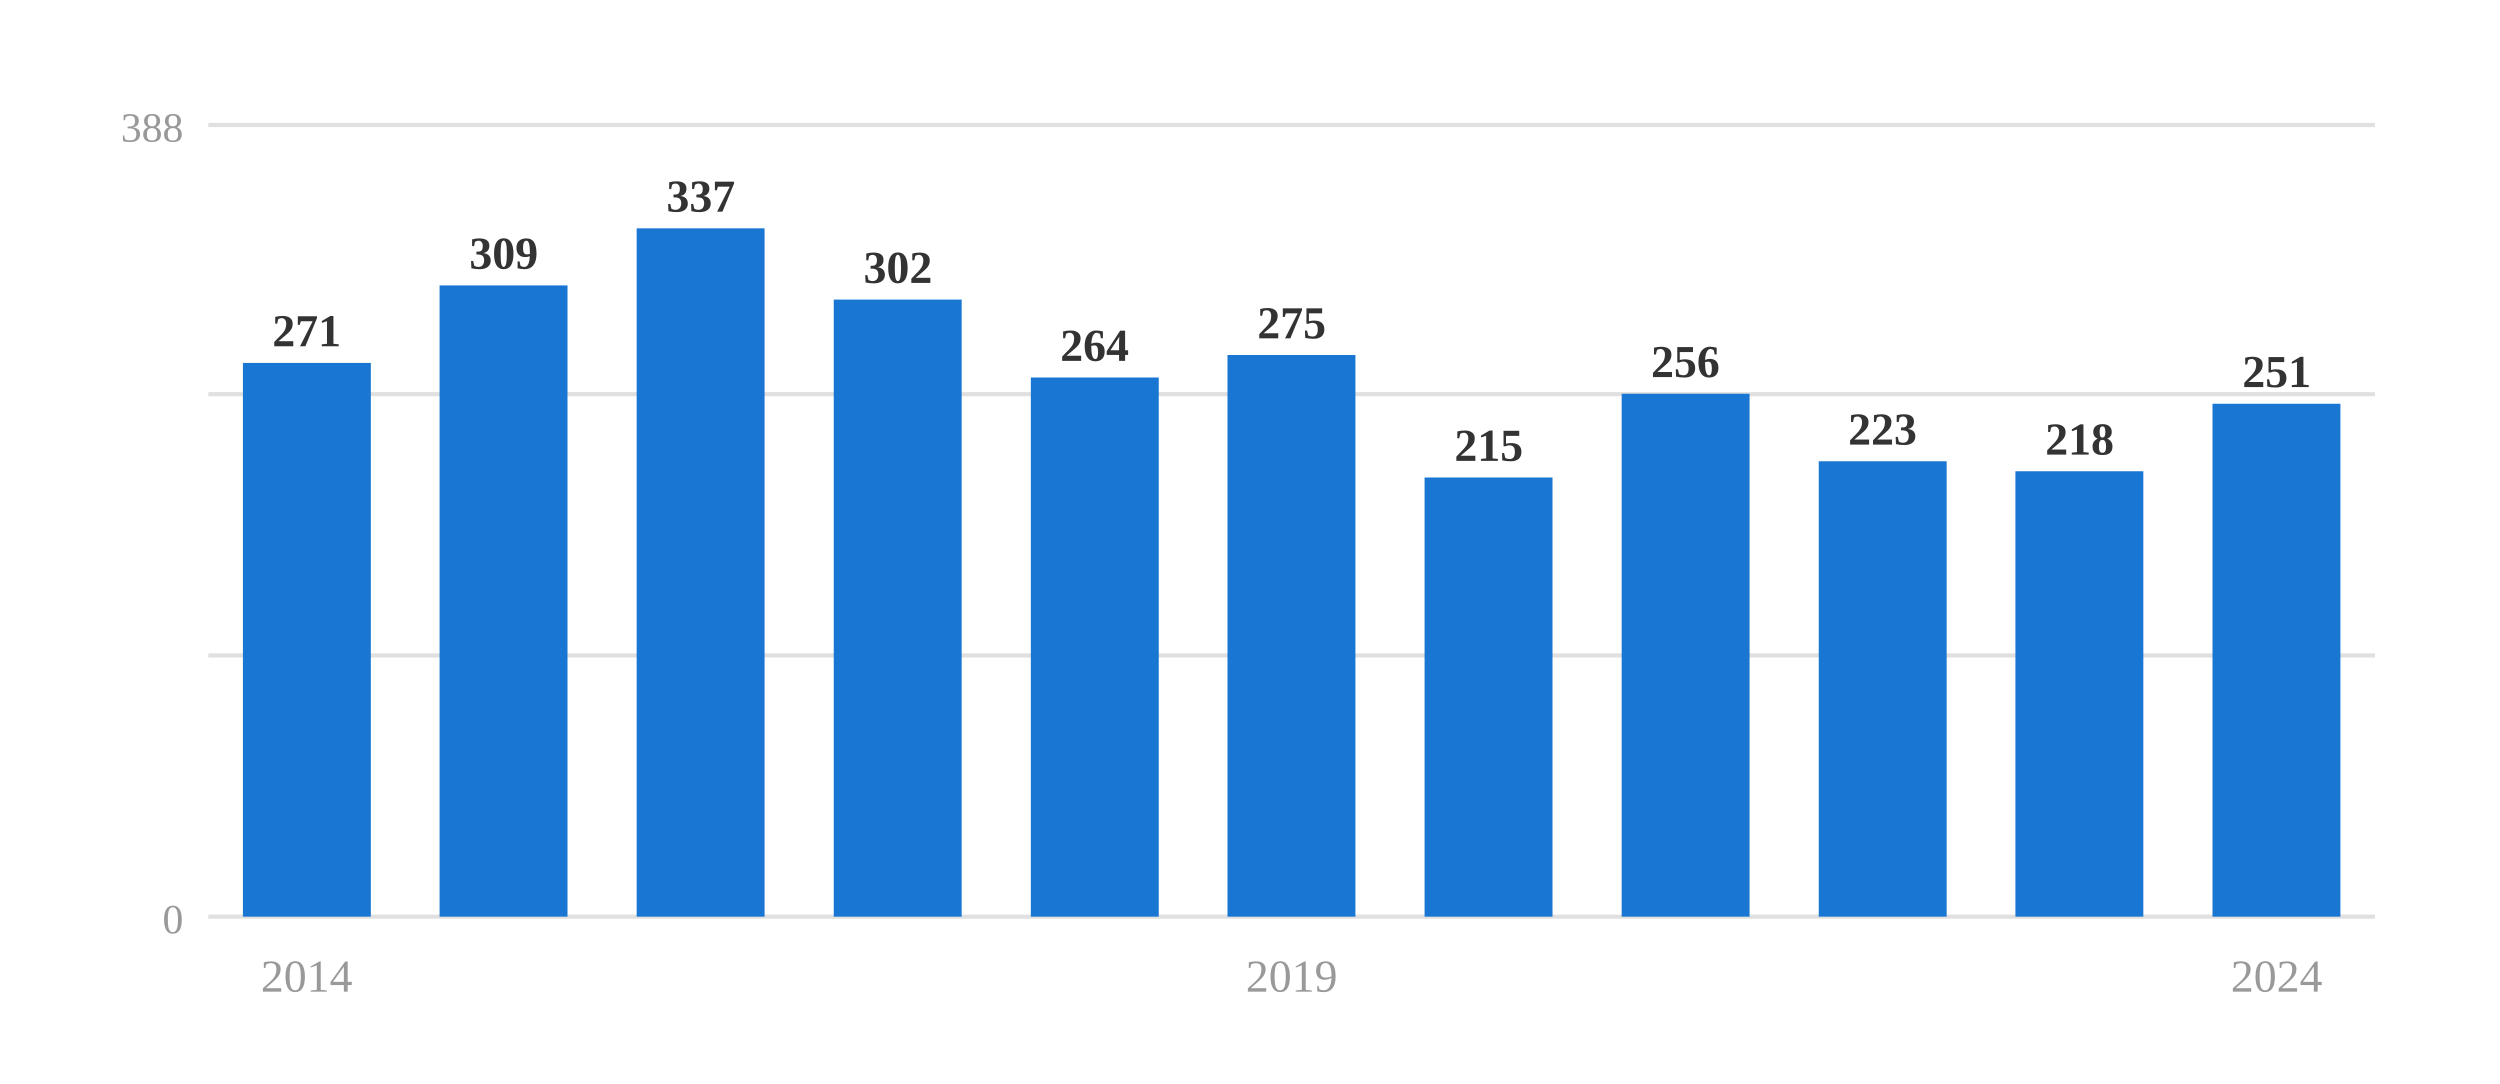
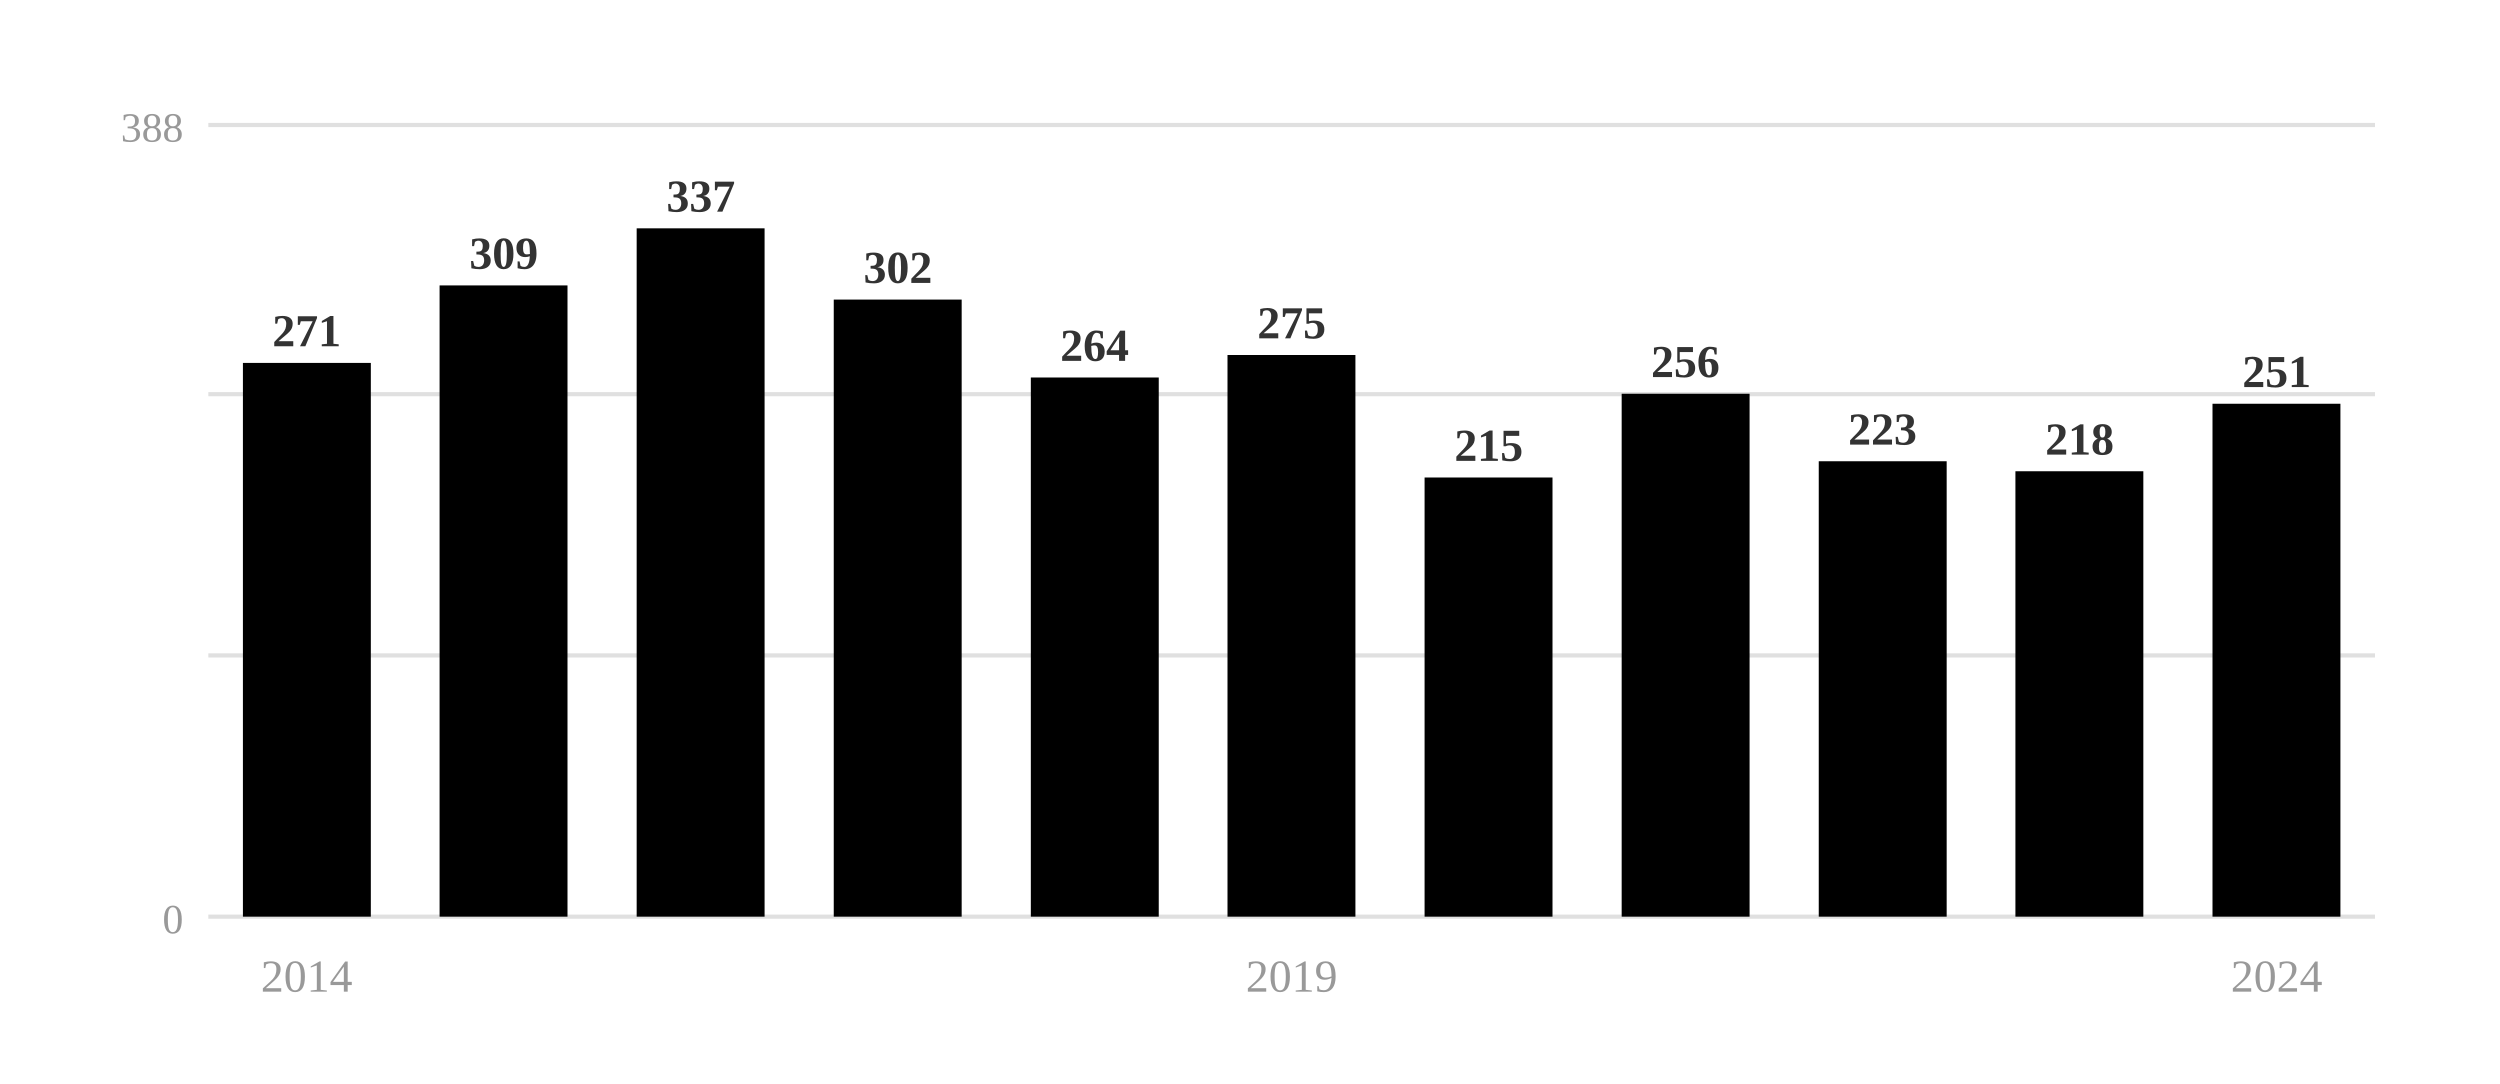
<svg xmlns="http://www.w3.org/2000/svg" viewBox="0 0 600 260" width="100%" style="max-width:600px;display:block;margin:0 auto;">
  <line x1="50" y1="220.0" x2="570" y2="220.0" stroke="#E0E0E0" stroke-width="1" />
  <line x1="50" y1="157.3" x2="570" y2="157.3" stroke="#E0E0E0" stroke-width="1" />
  <line x1="50" y1="94.6" x2="570" y2="94.6" stroke="#E0E0E0" stroke-width="1" />
  <line x1="50" y1="30.0" x2="570" y2="30.0" stroke="#E0E0E0" stroke-width="1" />
  <text x="44" y="34" text-anchor="end" font-size="10" fill="#999">388</text>
  <text x="44" y="224" text-anchor="end" font-size="10" fill="#999">0</text>
-   <rect x="58.3" y="87.1" width="30.7" height="132.9" fill="#1976D2" />
+   <rect x="58.3" y="87.1" width="30.7" height="132.9" fill="{{PRIMARY}}" />
  <text x="73.6" y="83.1" text-anchor="middle" font-size="11" fill="#333" font-weight="bold">271</text>
-   <rect x="105.5" y="68.5" width="30.7" height="151.5" fill="#1976D2" />
+   <rect x="105.5" y="68.5" width="30.7" height="151.5" fill="{{PRIMARY}}" />
  <text x="120.9" y="64.5" text-anchor="middle" font-size="11" fill="#333" font-weight="bold">309</text>
-   <rect x="152.8" y="54.8" width="30.7" height="165.2" fill="#1976D2" />
+   <rect x="152.8" y="54.8" width="30.7" height="165.2" fill="{{PRIMARY}}" />
  <text x="168.2" y="50.8" text-anchor="middle" font-size="11" fill="#333" font-weight="bold">337</text>
-   <rect x="200.1" y="71.9" width="30.7" height="148.1" fill="#1976D2" />
+   <rect x="200.1" y="71.9" width="30.7" height="148.1" fill="{{PRIMARY}}" />
  <text x="215.5" y="67.9" text-anchor="middle" font-size="11" fill="#333" font-weight="bold">302</text>
-   <rect x="247.4" y="90.6" width="30.7" height="129.4" fill="#1976D2" />
+   <rect x="247.4" y="90.6" width="30.7" height="129.4" fill="{{PRIMARY}}" />
  <text x="262.7" y="86.6" text-anchor="middle" font-size="11" fill="#333" font-weight="bold">264</text>
-   <rect x="294.6" y="85.2" width="30.7" height="134.8" fill="#1976D2" />
+   <rect x="294.6" y="85.2" width="30.7" height="134.8" fill="{{PRIMARY}}" />
  <text x="310.0" y="81.2" text-anchor="middle" font-size="11" fill="#333" font-weight="bold">275</text>
-   <rect x="341.9" y="114.6" width="30.7" height="105.4" fill="#1976D2" />
+   <rect x="341.9" y="114.6" width="30.7" height="105.4" fill="{{PRIMARY}}" />
  <text x="357.3" y="110.6" text-anchor="middle" font-size="11" fill="#333" font-weight="bold">215</text>
-   <rect x="389.2" y="94.5" width="30.7" height="125.5" fill="#1976D2" />
+   <rect x="389.2" y="94.5" width="30.7" height="125.5" fill="{{PRIMARY}}" />
  <text x="404.5" y="90.5" text-anchor="middle" font-size="11" fill="#333" font-weight="bold">256</text>
-   <rect x="436.5" y="110.7" width="30.7" height="109.3" fill="#1976D2" />
+   <rect x="436.5" y="110.7" width="30.7" height="109.3" fill="{{PRIMARY}}" />
  <text x="451.8" y="106.7" text-anchor="middle" font-size="11" fill="#333" font-weight="bold">223</text>
-   <rect x="483.7" y="113.1" width="30.7" height="106.9" fill="#1976D2" />
+   <rect x="483.7" y="113.1" width="30.7" height="106.9" fill="{{PRIMARY}}" />
  <text x="499.1" y="109.1" text-anchor="middle" font-size="11" fill="#333" font-weight="bold">218</text>
-   <rect x="531.0" y="96.9" width="30.7" height="123.1" fill="#1976D2" />
+   <rect x="531.0" y="96.9" width="30.7" height="123.1" fill="{{PRIMARY}}" />
  <text x="546.4" y="92.9" text-anchor="middle" font-size="11" fill="#333" font-weight="bold">251</text>
  <text x="73.6" y="238.0" text-anchor="middle" font-size="11" fill="#999">2014</text>
  <text x="310.0" y="238.0" text-anchor="middle" font-size="11" fill="#999">2019</text>
  <text x="546.4" y="238.0" text-anchor="middle" font-size="11" fill="#999">2024</text>
</svg>
